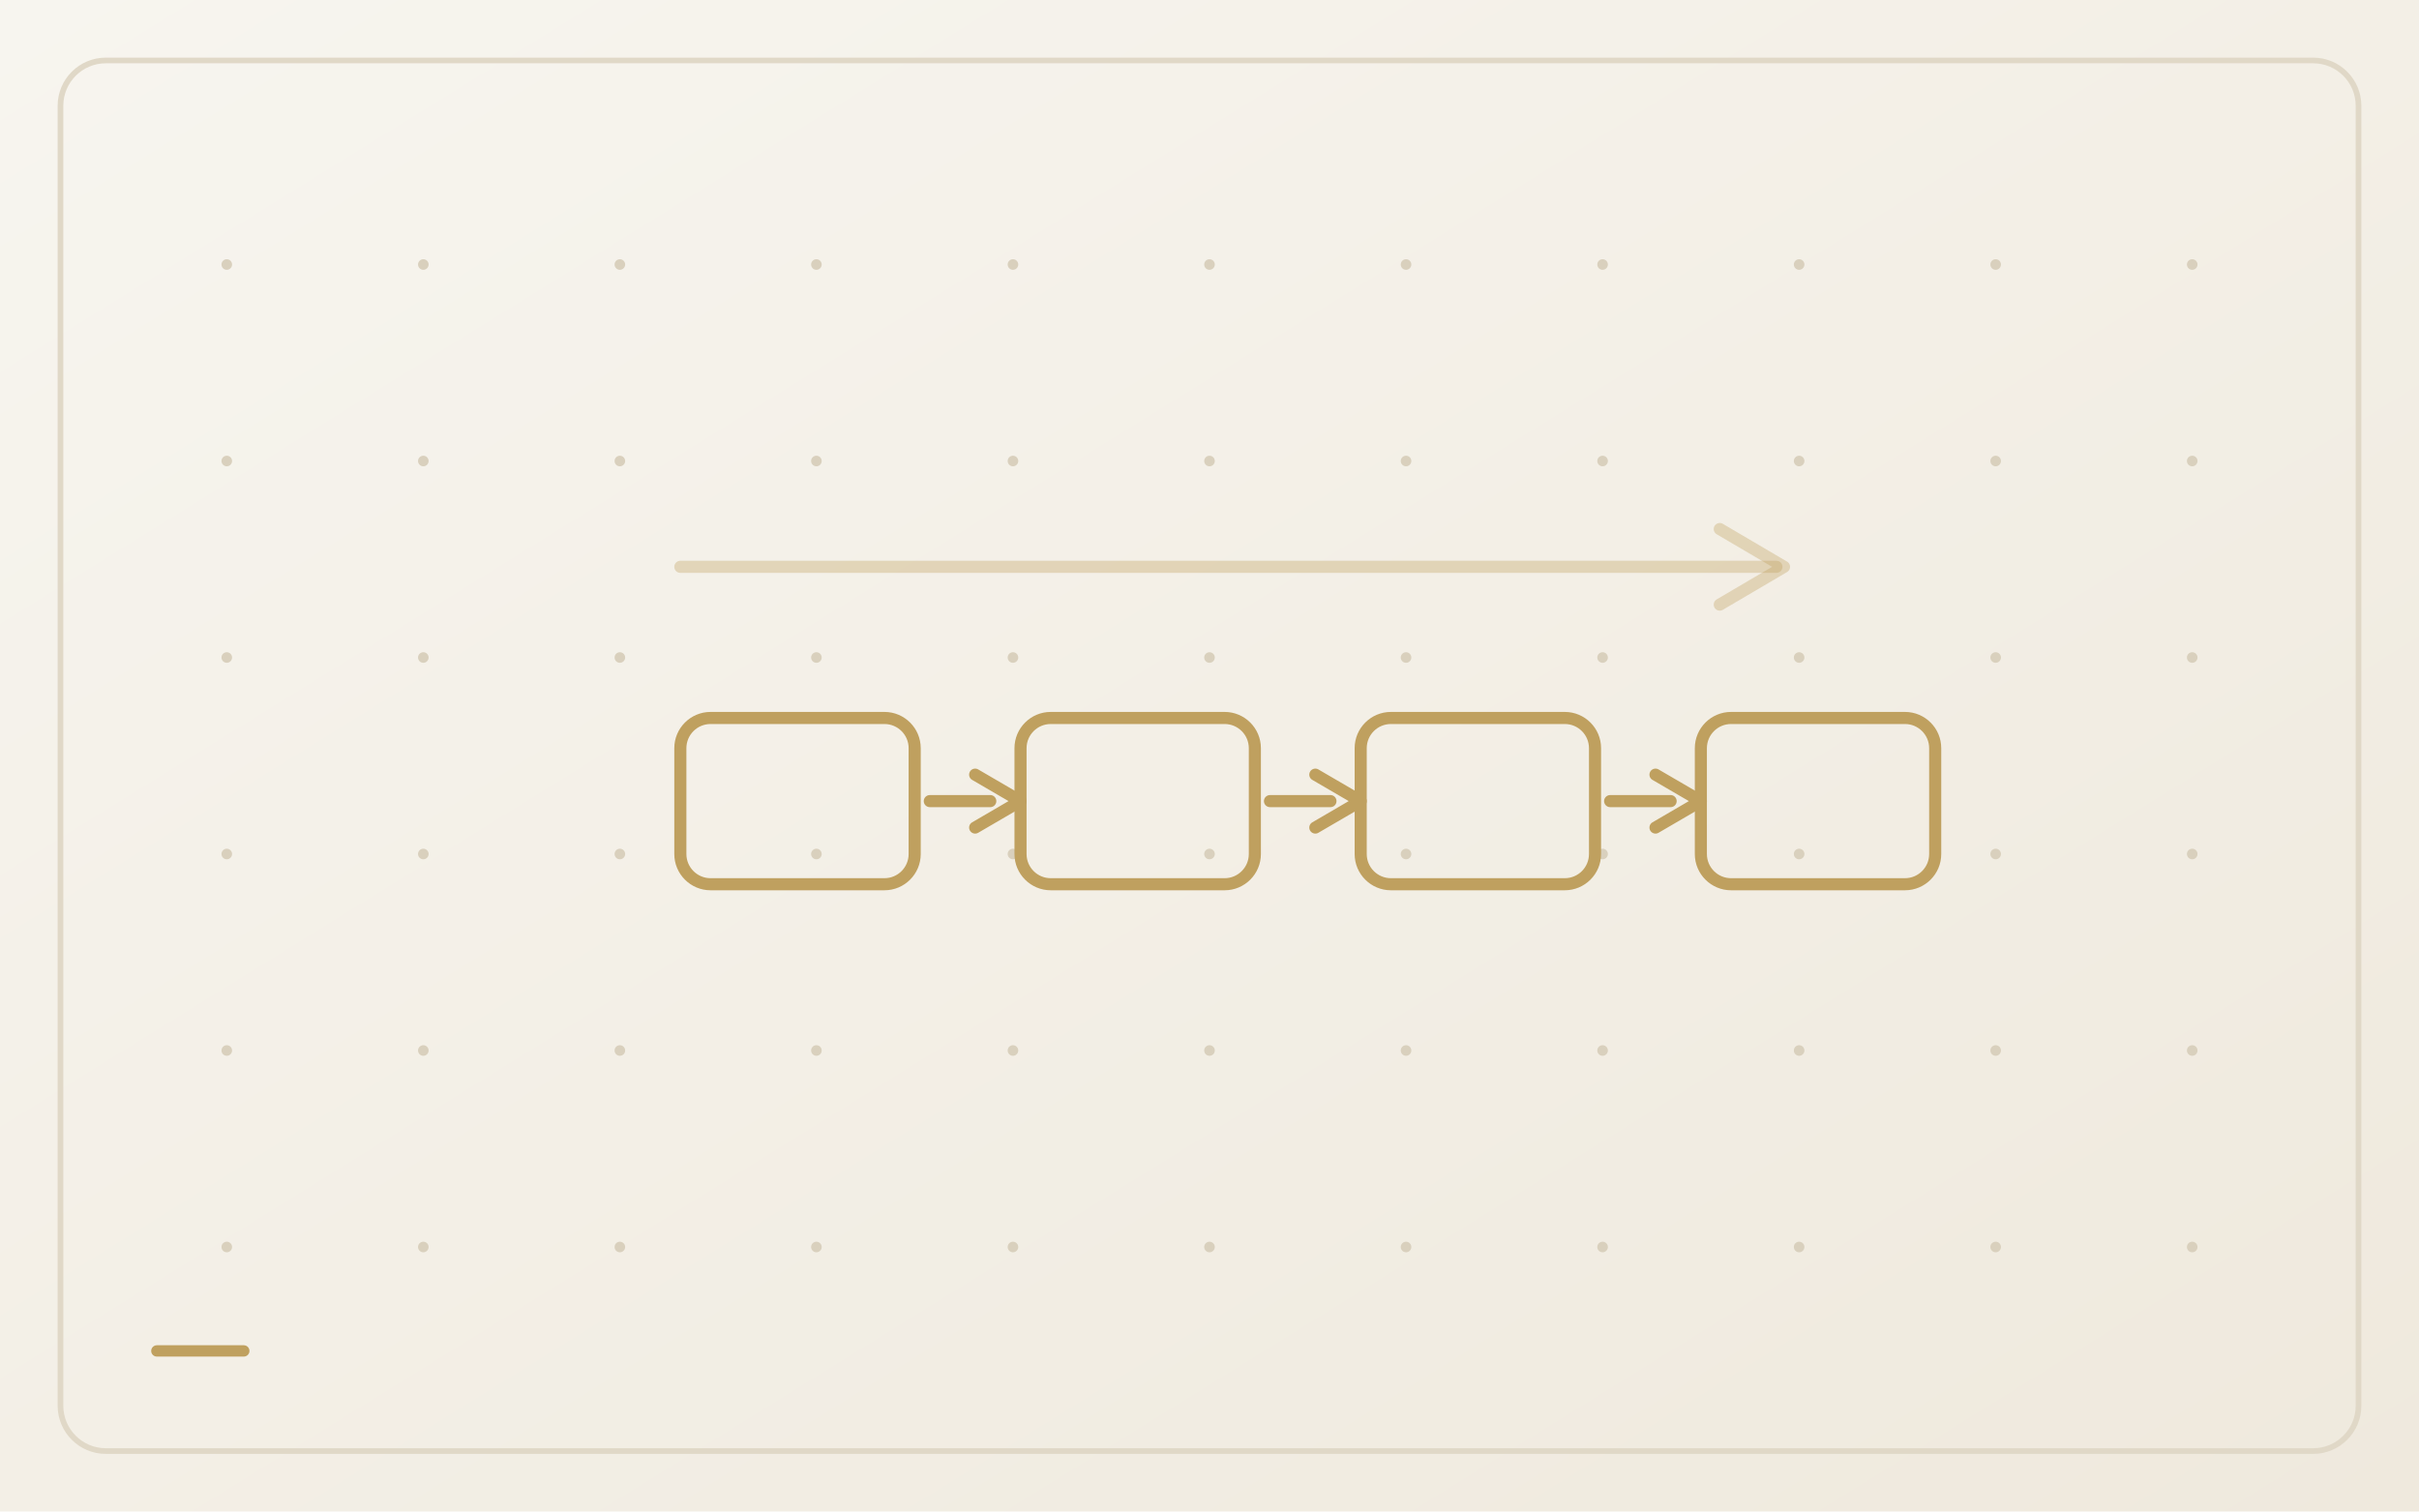
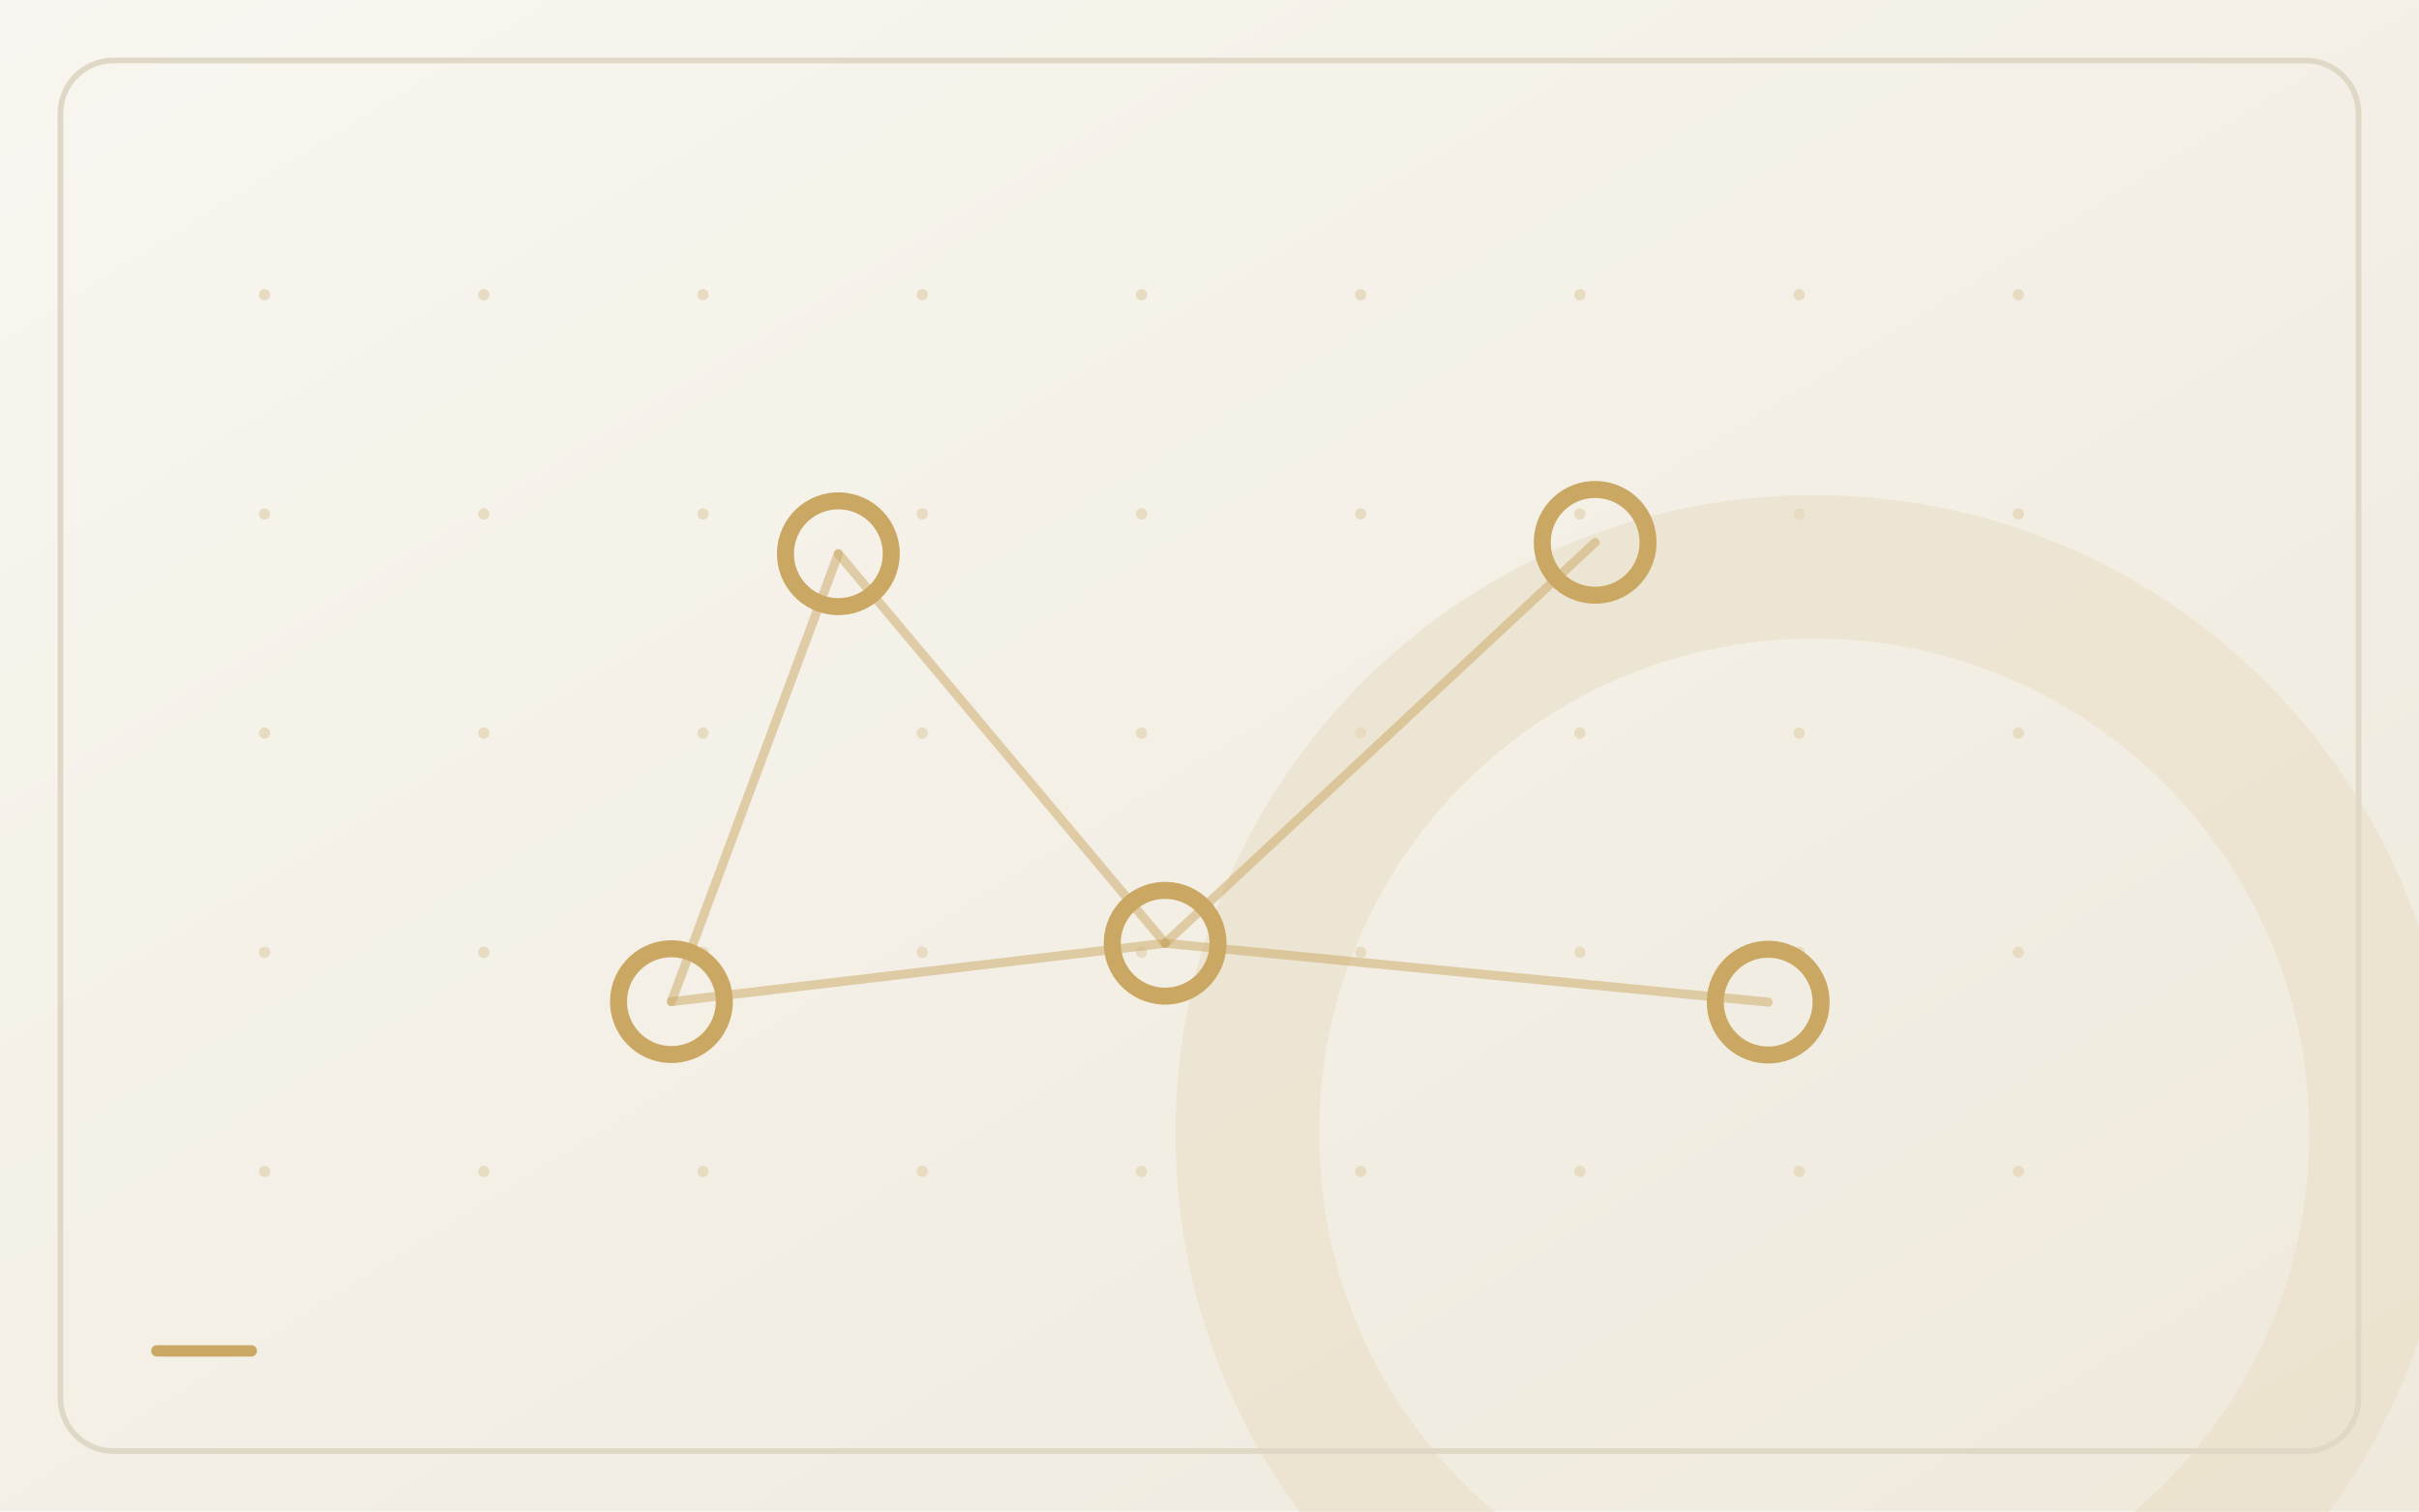
<svg xmlns="http://www.w3.org/2000/svg" viewBox="0 0 640 400" width="640" height="400">
  <defs>
    <linearGradient id="bg" x1="0" y1="0" x2="1" y2="1">
-       <stop offset="0" stop-color="#f7f5ef" />
-       <stop offset="1" stop-color="#efe9dd" />
+       <stop offset="0" stop-color="#f8f6f0" />
+       <stop offset="1" stop-color="#efe9dc" />
    </linearGradient>
  </defs>
  <rect width="640" height="400" fill="url(#bg)" />
-   <circle cx="60" cy="70" r="1.4" fill="#d9d0bd" />
-   <circle cx="60" cy="122" r="1.4" fill="#d9d0bd" />
-   <circle cx="60" cy="174" r="1.4" fill="#d9d0bd" />
-   <circle cx="60" cy="226" r="1.4" fill="#d9d0bd" />
-   <circle cx="60" cy="278" r="1.4" fill="#d9d0bd" />
-   <circle cx="60" cy="330" r="1.4" fill="#d9d0bd" />
-   <circle cx="112" cy="70" r="1.4" fill="#d9d0bd" />
-   <circle cx="112" cy="122" r="1.4" fill="#d9d0bd" />
-   <circle cx="112" cy="174" r="1.4" fill="#d9d0bd" />
-   <circle cx="112" cy="226" r="1.4" fill="#d9d0bd" />
-   <circle cx="112" cy="278" r="1.4" fill="#d9d0bd" />
-   <circle cx="112" cy="330" r="1.4" fill="#d9d0bd" />
-   <circle cx="164" cy="70" r="1.4" fill="#d9d0bd" />
-   <circle cx="164" cy="122" r="1.4" fill="#d9d0bd" />
-   <circle cx="164" cy="174" r="1.4" fill="#d9d0bd" />
-   <circle cx="164" cy="226" r="1.4" fill="#d9d0bd" />
-   <circle cx="164" cy="278" r="1.4" fill="#d9d0bd" />
-   <circle cx="164" cy="330" r="1.4" fill="#d9d0bd" />
-   <circle cx="216" cy="70" r="1.4" fill="#d9d0bd" />
-   <circle cx="216" cy="122" r="1.4" fill="#d9d0bd" />
-   <circle cx="216" cy="174" r="1.4" fill="#d9d0bd" />
-   <circle cx="216" cy="226" r="1.4" fill="#d9d0bd" />
-   <circle cx="216" cy="278" r="1.4" fill="#d9d0bd" />
-   <circle cx="216" cy="330" r="1.4" fill="#d9d0bd" />
-   <circle cx="268" cy="70" r="1.4" fill="#d9d0bd" />
-   <circle cx="268" cy="122" r="1.4" fill="#d9d0bd" />
-   <circle cx="268" cy="174" r="1.4" fill="#d9d0bd" />
-   <circle cx="268" cy="226" r="1.4" fill="#d9d0bd" />
-   <circle cx="268" cy="278" r="1.4" fill="#d9d0bd" />
-   <circle cx="268" cy="330" r="1.4" fill="#d9d0bd" />
-   <circle cx="320" cy="70" r="1.4" fill="#d9d0bd" />
-   <circle cx="320" cy="122" r="1.4" fill="#d9d0bd" />
-   <circle cx="320" cy="174" r="1.4" fill="#d9d0bd" />
-   <circle cx="320" cy="226" r="1.4" fill="#d9d0bd" />
-   <circle cx="320" cy="278" r="1.4" fill="#d9d0bd" />
-   <circle cx="320" cy="330" r="1.4" fill="#d9d0bd" />
-   <circle cx="372" cy="70" r="1.4" fill="#d9d0bd" />
-   <circle cx="372" cy="122" r="1.4" fill="#d9d0bd" />
-   <circle cx="372" cy="174" r="1.4" fill="#d9d0bd" />
-   <circle cx="372" cy="226" r="1.4" fill="#d9d0bd" />
-   <circle cx="372" cy="278" r="1.4" fill="#d9d0bd" />
-   <circle cx="372" cy="330" r="1.4" fill="#d9d0bd" />
-   <circle cx="424" cy="70" r="1.4" fill="#d9d0bd" />
-   <circle cx="424" cy="122" r="1.4" fill="#d9d0bd" />
-   <circle cx="424" cy="174" r="1.4" fill="#d9d0bd" />
-   <circle cx="424" cy="226" r="1.4" fill="#d9d0bd" />
-   <circle cx="424" cy="278" r="1.4" fill="#d9d0bd" />
-   <circle cx="424" cy="330" r="1.4" fill="#d9d0bd" />
-   <circle cx="476" cy="70" r="1.4" fill="#d9d0bd" />
-   <circle cx="476" cy="122" r="1.4" fill="#d9d0bd" />
-   <circle cx="476" cy="174" r="1.4" fill="#d9d0bd" />
-   <circle cx="476" cy="226" r="1.4" fill="#d9d0bd" />
-   <circle cx="476" cy="278" r="1.4" fill="#d9d0bd" />
-   <circle cx="476" cy="330" r="1.4" fill="#d9d0bd" />
-   <circle cx="528" cy="70" r="1.4" fill="#d9d0bd" />
-   <circle cx="528" cy="122" r="1.4" fill="#d9d0bd" />
-   <circle cx="528" cy="174" r="1.4" fill="#d9d0bd" />
-   <circle cx="528" cy="226" r="1.4" fill="#d9d0bd" />
-   <circle cx="528" cy="278" r="1.4" fill="#d9d0bd" />
-   <circle cx="528" cy="330" r="1.4" fill="#d9d0bd" />
-   <circle cx="580" cy="70" r="1.4" fill="#d9d0bd" />
-   <circle cx="580" cy="122" r="1.4" fill="#d9d0bd" />
-   <circle cx="580" cy="174" r="1.4" fill="#d9d0bd" />
-   <circle cx="580" cy="226" r="1.4" fill="#d9d0bd" />
-   <circle cx="580" cy="278" r="1.4" fill="#d9d0bd" />
-   <circle cx="580" cy="330" r="1.4" fill="#d9d0bd" />
-   <rect x="16" y="16" width="608" height="368" fill="none" stroke="#e0d8c7" stroke-width="1.5" rx="12" />
-   <g transform="rotate(0 320 200)">
-     <rect x="180" y="190" width="62" height="44" rx="8" stroke="#bfa05f" fill="none" stroke-width="3.2" stroke-linecap="round" stroke-linejoin="round" />
-     <rect x="270" y="190" width="62" height="44" rx="8" stroke="#bfa05f" fill="none" stroke-width="3.2" stroke-linecap="round" stroke-linejoin="round" />
-     <rect x="360" y="190" width="62" height="44" rx="8" stroke="#bfa05f" fill="none" stroke-width="3.2" stroke-linecap="round" stroke-linejoin="round" />
-     <rect x="450" y="190" width="62" height="44" rx="8" stroke="#bfa05f" fill="none" stroke-width="3.2" stroke-linecap="round" stroke-linejoin="round" />
-     <path d="M246 212 H262" stroke="#bfa05f" fill="none" stroke-width="3.2" stroke-linecap="round" stroke-linejoin="round" />
-     <path d="M258 205 L270 212 L258 219" stroke="#bfa05f" fill="none" stroke-width="3.2" stroke-linecap="round" stroke-linejoin="round" />
-     <path d="M336 212 H352" stroke="#bfa05f" fill="none" stroke-width="3.2" stroke-linecap="round" stroke-linejoin="round" />
-     <path d="M348 205 L360 212 L348 219" stroke="#bfa05f" fill="none" stroke-width="3.2" stroke-linecap="round" stroke-linejoin="round" />
-     <path d="M426 212 H442" stroke="#bfa05f" fill="none" stroke-width="3.2" stroke-linecap="round" stroke-linejoin="round" />
-     <path d="M438 205 L450 212 L438 219" stroke="#bfa05f" fill="none" stroke-width="3.2" stroke-linecap="round" stroke-linejoin="round" />
-     <path d="M180 150 L470 150" stroke="#bfa05f" fill="none" stroke-width="3.2" stroke-linecap="round" stroke-linejoin="round" opacity="0.35" />
-     <path d="M455 140 L472 150 L455 160" stroke="#bfa05f" fill="none" stroke-width="3.2" stroke-linecap="round" stroke-linejoin="round" opacity="0.35" />
+   <circle cx="480" cy="300" r="150" fill="none" stroke="#e7dcc2" stroke-width="38" opacity="0.5" />
+   <circle cx="70" cy="78" r="1.5" fill="#e7dcc2" />
+   <circle cx="70" cy="136" r="1.5" fill="#e7dcc2" />
+   <circle cx="70" cy="194" r="1.5" fill="#e7dcc2" />
+   <circle cx="70" cy="252" r="1.5" fill="#e7dcc2" />
+   <circle cx="70" cy="310" r="1.5" fill="#e7dcc2" />
+   <circle cx="128" cy="78" r="1.5" fill="#e7dcc2" />
+   <circle cx="128" cy="136" r="1.5" fill="#e7dcc2" />
+   <circle cx="128" cy="194" r="1.5" fill="#e7dcc2" />
+   <circle cx="128" cy="252" r="1.5" fill="#e7dcc2" />
+   <circle cx="128" cy="310" r="1.5" fill="#e7dcc2" />
+   <circle cx="186" cy="78" r="1.5" fill="#e7dcc2" />
+   <circle cx="186" cy="136" r="1.5" fill="#e7dcc2" />
+   <circle cx="186" cy="194" r="1.5" fill="#e7dcc2" />
+   <circle cx="186" cy="252" r="1.5" fill="#e7dcc2" />
+   <circle cx="186" cy="310" r="1.5" fill="#e7dcc2" />
+   <circle cx="244" cy="78" r="1.5" fill="#e7dcc2" />
+   <circle cx="244" cy="136" r="1.5" fill="#e7dcc2" />
+   <circle cx="244" cy="194" r="1.5" fill="#e7dcc2" />
+   <circle cx="244" cy="252" r="1.5" fill="#e7dcc2" />
+   <circle cx="244" cy="310" r="1.5" fill="#e7dcc2" />
+   <circle cx="302" cy="78" r="1.5" fill="#e7dcc2" />
+   <circle cx="302" cy="136" r="1.5" fill="#e7dcc2" />
+   <circle cx="302" cy="194" r="1.5" fill="#e7dcc2" />
+   <circle cx="302" cy="252" r="1.5" fill="#e7dcc2" />
+   <circle cx="302" cy="310" r="1.5" fill="#e7dcc2" />
+   <circle cx="360" cy="78" r="1.5" fill="#e7dcc2" />
+   <circle cx="360" cy="136" r="1.5" fill="#e7dcc2" />
+   <circle cx="360" cy="194" r="1.5" fill="#e7dcc2" />
+   <circle cx="360" cy="252" r="1.5" fill="#e7dcc2" />
+   <circle cx="360" cy="310" r="1.5" fill="#e7dcc2" />
+   <circle cx="418" cy="78" r="1.5" fill="#e7dcc2" />
+   <circle cx="418" cy="136" r="1.5" fill="#e7dcc2" />
+   <circle cx="418" cy="194" r="1.5" fill="#e7dcc2" />
+   <circle cx="418" cy="252" r="1.5" fill="#e7dcc2" />
+   <circle cx="418" cy="310" r="1.5" fill="#e7dcc2" />
+   <circle cx="476" cy="78" r="1.5" fill="#e7dcc2" />
+   <circle cx="476" cy="136" r="1.5" fill="#e7dcc2" />
+   <circle cx="476" cy="194" r="1.5" fill="#e7dcc2" />
+   <circle cx="476" cy="252" r="1.5" fill="#e7dcc2" />
+   <circle cx="476" cy="310" r="1.5" fill="#e7dcc2" />
+   <circle cx="534" cy="78" r="1.5" fill="#e7dcc2" />
+   <circle cx="534" cy="136" r="1.5" fill="#e7dcc2" />
+   <circle cx="534" cy="194" r="1.5" fill="#e7dcc2" />
+   <circle cx="534" cy="252" r="1.5" fill="#e7dcc2" />
+   <circle cx="534" cy="310" r="1.5" fill="#e7dcc2" />
+   <rect x="16" y="16" width="608" height="368" fill="none" stroke="#e0d8c7" stroke-width="1.5" rx="14" />
+   <g transform="rotate(2 320 200)">
+     <line x1="220" y1="150" x2="310" y2="250" stroke="#caa863" fill="none" stroke-width="2.4" stroke-linecap="round" stroke-linejoin="round" opacity="0.5" />
+     <line x1="420" y1="140" x2="310" y2="250" stroke="#caa863" fill="none" stroke-width="2.4" stroke-linecap="round" stroke-linejoin="round" opacity="0.5" />
+     <line x1="310" y1="250" x2="470" y2="260" stroke="#caa863" fill="none" stroke-width="2.4" stroke-linecap="round" stroke-linejoin="round" opacity="0.5" />
+     <line x1="310" y1="250" x2="180" y2="270" stroke="#caa863" fill="none" stroke-width="2.4" stroke-linecap="round" stroke-linejoin="round" opacity="0.5" />
+     <line x1="220" y1="150" x2="180" y2="270" stroke="#caa863" fill="none" stroke-width="2.4" stroke-linecap="round" stroke-linejoin="round" opacity="0.5" />
+     <circle cx="220" cy="150" r="14" stroke="#caa863" fill="none" stroke-width="4.5" stroke-linecap="round" stroke-linejoin="round" />
+     <circle cx="420" cy="140" r="14" stroke="#caa863" fill="none" stroke-width="4.5" stroke-linecap="round" stroke-linejoin="round" />
+     <circle cx="310" cy="250" r="14" stroke="#caa863" fill="none" stroke-width="4.5" stroke-linecap="round" stroke-linejoin="round" />
+     <circle cx="470" cy="260" r="14" stroke="#caa863" fill="none" stroke-width="4.5" stroke-linecap="round" stroke-linejoin="round" />
+     <circle cx="180" cy="270" r="14" stroke="#caa863" fill="none" stroke-width="4.5" stroke-linecap="round" stroke-linejoin="round" />
  </g>
-   <rect x="40" y="356" width="26" height="3" rx="1.5" fill="#bfa05f" />
+   <rect x="40" y="356" width="28" height="3" rx="1.5" fill="#caa863" />
</svg>
